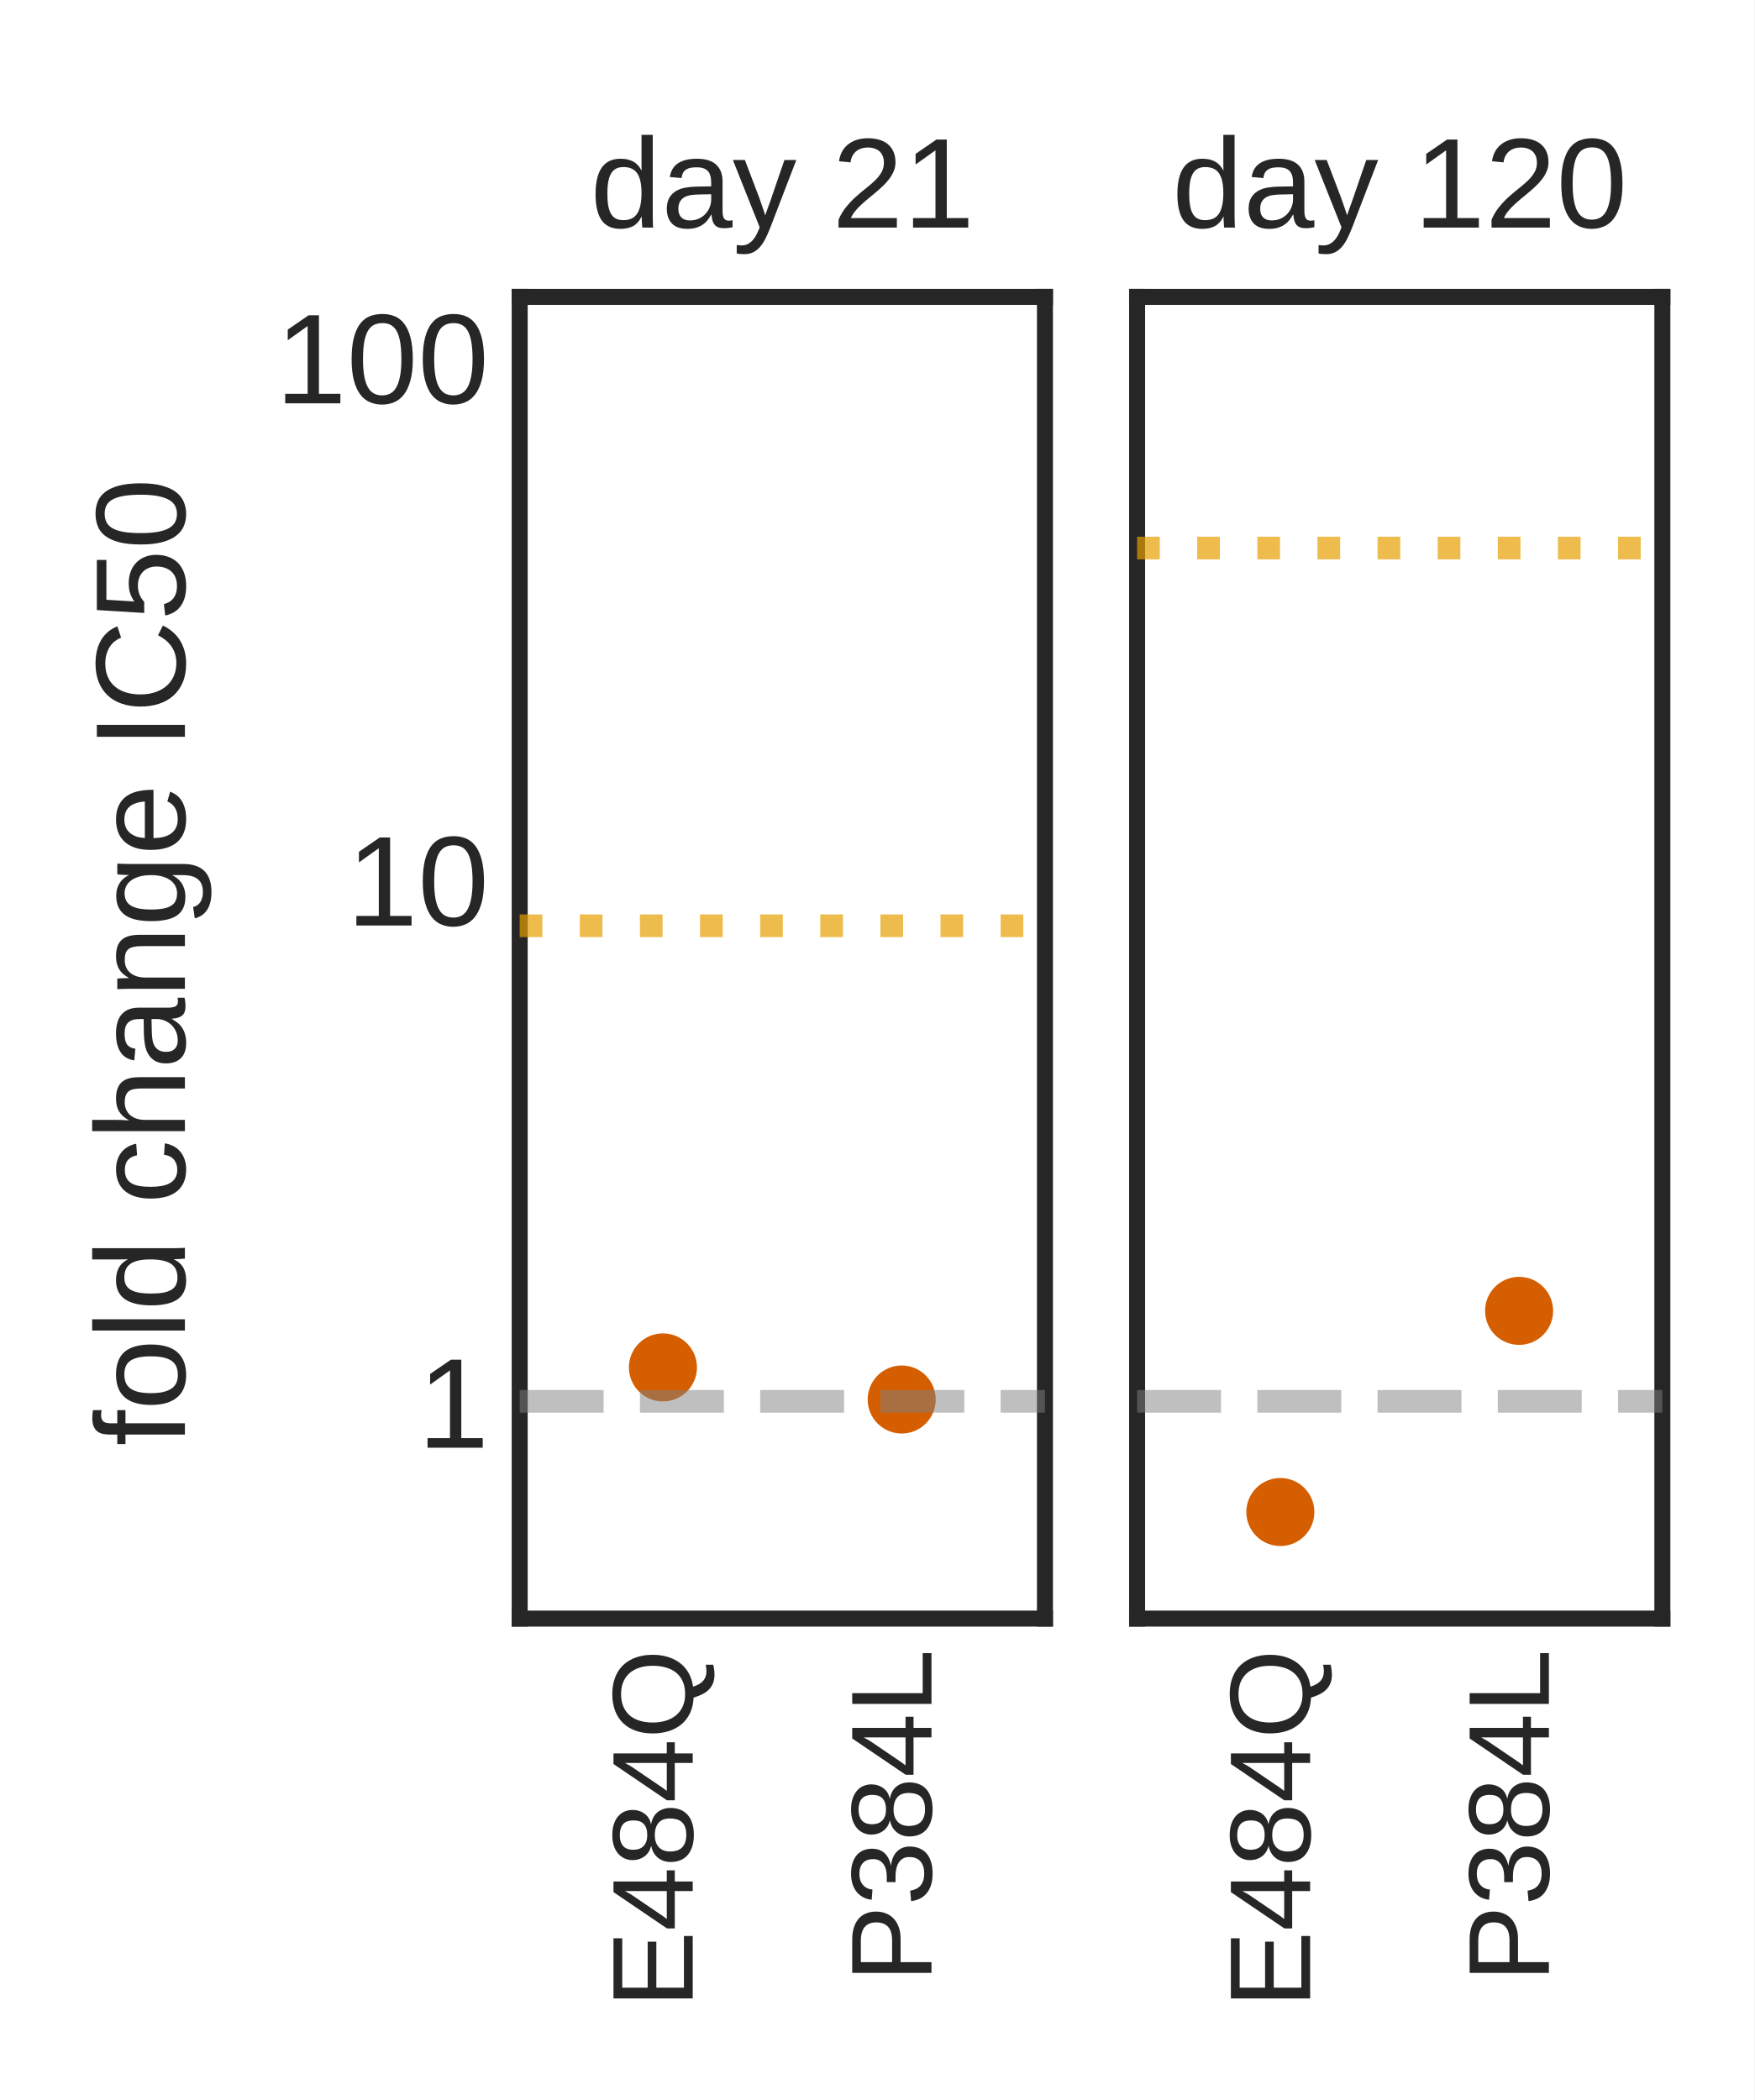
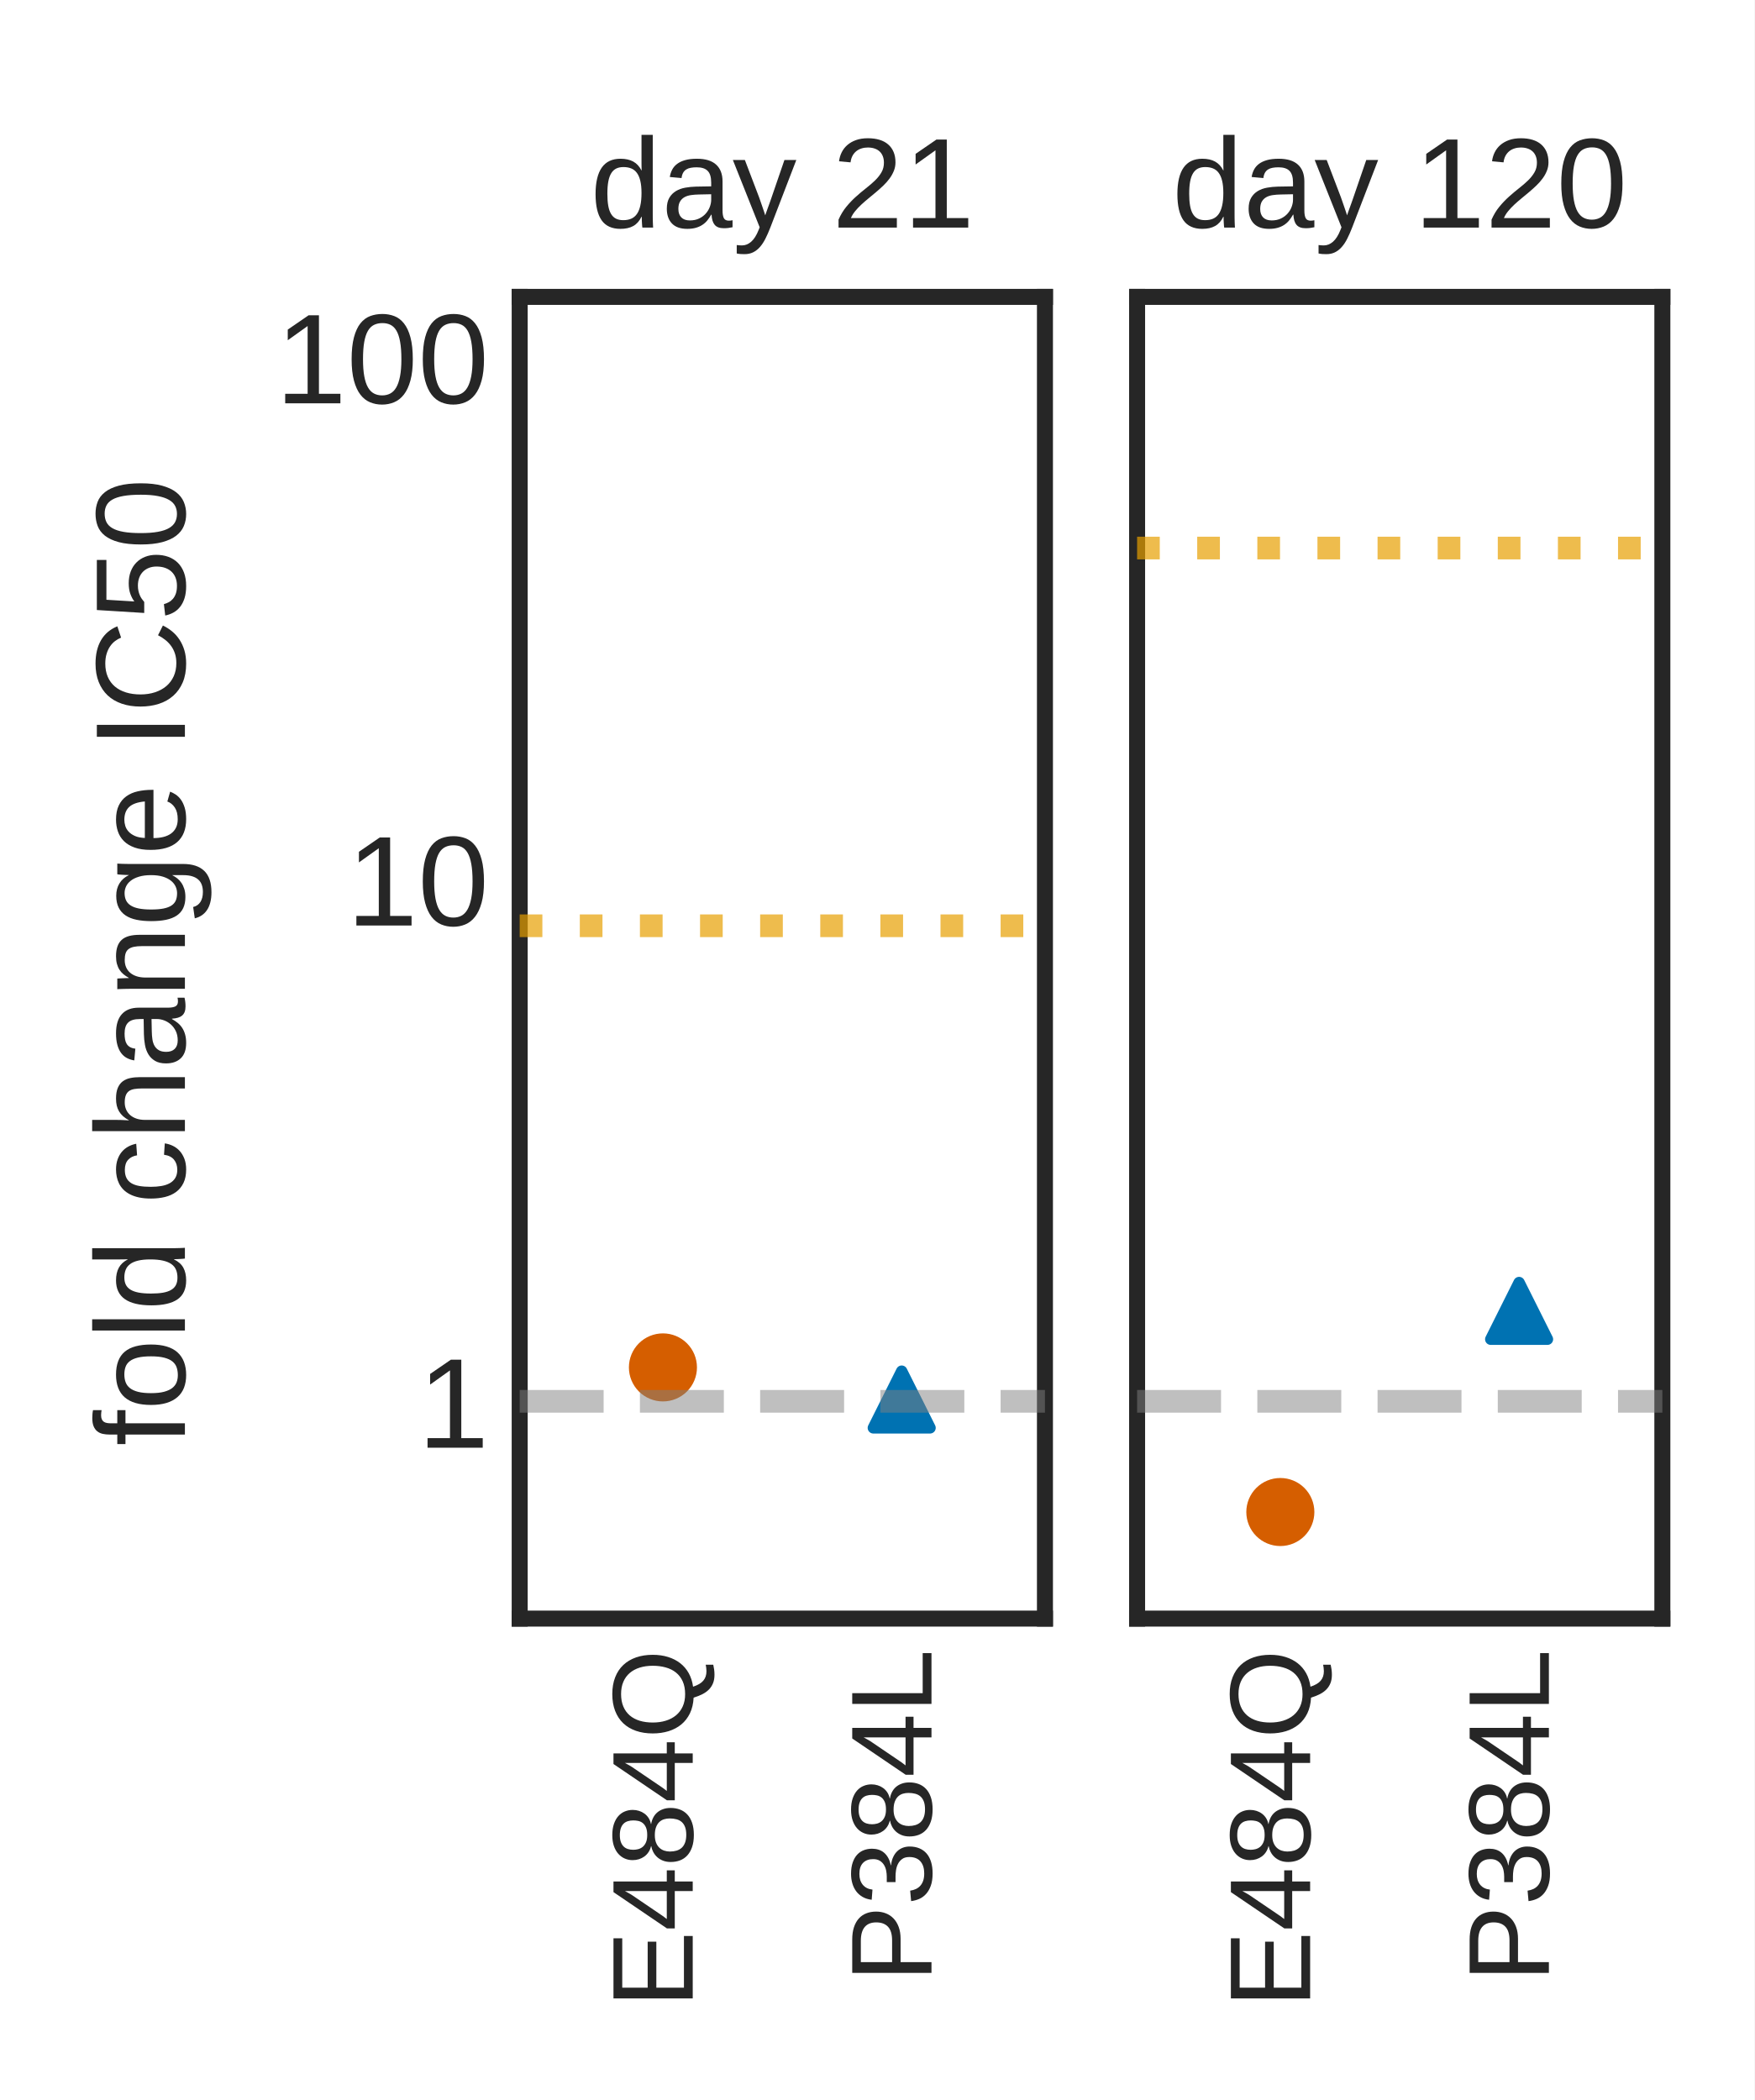
<svg xmlns="http://www.w3.org/2000/svg" xmlns:xlink="http://www.w3.org/1999/xlink" height="164.102pt" version="1.1" viewBox="0 0 137.085 164.102" width="137.085pt">
  <defs>
    <style type="text/css">*{stroke-linecap:butt;stroke-linejoin:round;}</style>
  </defs>
  <g id="figure_1">
    <g id="patch_1">
      <path d="M 0 164.102  L 137.085 164.102  L 137.085 0  L 0 0  z " style="fill:#ffffff;" />
    </g>
    <g id="axes_1">
      <g id="patch_2">
        <path d="M 40.605 126.484  L 81.645 126.484  L 81.645 23.2  L 40.605 23.2  z " style="fill:#ffffff;" />
      </g>
      <g id="matplotlib.axis_1">
        <g id="xtick_1">
          <g id="line2d_1" />
          <g id="text_1">
            <g style="fill:#262626;" transform="translate(54.12476 156.9021)rotate(-90)scale(0.09 -0.09)">
              <defs>
                <path d="M 8.203 0  L 8.203 68.797  L 60.406 68.797  L 60.406 61.188  L 17.531 61.188  L 17.531 39.109  L 57.469 39.109  L 57.469 31.594  L 17.531 31.594  L 17.531 7.625  L 62.406 7.625  L 62.406 0  z " id="LiberationSans-69" />
                <path d="M 43.016 15.578  L 43.016 0  L 34.719 0  L 34.719 15.578  L 2.297 15.578  L 2.297 22.406  L 33.797 68.797  L 43.016 68.797  L 43.016 22.516  L 52.688 22.516  L 52.688 15.578  z M 34.719 58.891  Q 34.625 58.641 34.234 57.938  Q 33.844 57.234 33.344 56.344  Q 32.859 55.469 32.344 54.562  Q 31.844 53.656 31.453 53.078  L 13.812 27.094  Q 13.578 26.703 13.109 26.062  Q 12.641 25.438 12.156 24.781  Q 11.672 24.125 11.172 23.484  Q 10.688 22.859 10.406 22.516  L 34.719 22.516  z " id="LiberationSans-52" />
                <path d="M 51.266 19.188  Q 51.266 14.797 49.875 11.109  Q 48.484 7.422 45.625 4.734  Q 42.781 2.047 38.328 0.531  Q 33.891 -0.984 27.828 -0.984  Q 21.781 -0.984 17.359 0.531  Q 12.938 2.047 10.031 4.703  Q 7.125 7.375 5.734 11.062  Q 4.344 14.75 4.344 19.094  Q 4.344 22.859 5.484 25.781  Q 6.641 28.719 8.562 30.828  Q 10.5 32.953 12.969 34.25  Q 15.438 35.547 18.062 35.984  L 18.062 36.188  Q 15.188 36.859 12.906 38.375  Q 10.641 39.891 9.094 42.016  Q 7.562 44.141 6.75 46.719  Q 5.953 49.312 5.953 52.203  Q 5.953 55.812 7.344 59  Q 8.734 62.203 11.469 64.625  Q 14.203 67.047 18.25 68.438  Q 22.312 69.828 27.641 69.828  Q 33.25 69.828 37.375 68.406  Q 41.5 67 44.203 64.578  Q 46.922 62.156 48.234 58.938  Q 49.562 55.719 49.562 52.094  Q 49.562 49.266 48.75 46.672  Q 47.953 44.094 46.406 41.969  Q 44.875 39.844 42.594 38.344  Q 40.328 36.859 37.359 36.281  L 37.359 36.078  Q 40.328 35.594 42.859 34.297  Q 45.406 33.016 47.266 30.891  Q 49.125 28.766 50.188 25.828  Q 51.266 22.906 51.266 19.188  z M 40.438 51.609  Q 40.438 54.203 39.766 56.344  Q 39.109 58.5 37.594 60.031  Q 36.078 61.578 33.641 62.422  Q 31.203 63.281 27.641 63.281  Q 24.172 63.281 21.781 62.422  Q 19.391 61.578 17.844 60.031  Q 16.312 58.5 15.625 56.344  Q 14.938 54.203 14.938 51.609  Q 14.938 49.562 15.469 47.406  Q 16.016 45.266 17.422 43.5  Q 18.844 41.75 21.328 40.625  Q 23.828 39.5 27.734 39.5  Q 31.891 39.5 34.406 40.625  Q 36.922 41.75 38.25 43.5  Q 39.594 45.266 40.016 47.406  Q 40.438 49.562 40.438 51.609  z M 42.141 20.016  Q 42.141 22.516 41.453 24.828  Q 40.766 27.156 39.109 28.938  Q 37.453 30.719 34.641 31.812  Q 31.844 32.906 27.641 32.906  Q 23.781 32.906 21.062 31.812  Q 18.359 30.719 16.672 28.906  Q 14.984 27.094 14.203 24.719  Q 13.422 22.359 13.422 19.828  Q 13.422 16.656 14.203 14.031  Q 14.984 11.422 16.688 9.547  Q 18.406 7.672 21.188 6.641  Q 23.969 5.609 27.938 5.609  Q 31.938 5.609 34.672 6.641  Q 37.406 7.672 39.062 9.547  Q 40.719 11.422 41.422 14.078  Q 42.141 16.75 42.141 20.016  z " id="LiberationSans-56" />
                <path d="M 73 34.719  Q 73 27.438 71.109 21.406  Q 69.234 15.375 65.688 10.828  Q 62.156 6.297 57 3.438  Q 51.859 0.594 45.312 -0.297  Q 46.344 -3.422 47.625 -5.609  Q 48.922 -7.812 50.578 -9.203  Q 52.25 -10.594 54.266 -11.25  Q 56.297 -11.922 58.797 -11.922  Q 60.156 -11.922 61.719 -11.719  Q 63.281 -11.531 64.406 -11.281  L 64.406 -17.828  Q 62.547 -18.266 60.328 -18.578  Q 58.109 -18.891 55.719 -18.891  Q 51.516 -18.891 48.391 -17.641  Q 45.266 -16.406 42.891 -14.078  Q 40.531 -11.766 38.812 -8.391  Q 37.109 -5.031 35.797 -0.781  Q 28.078 -0.391 22.234 2.406  Q 16.406 5.219 12.516 9.938  Q 8.641 14.656 6.688 20.969  Q 4.734 27.297 4.734 34.719  Q 4.734 42.781 6.984 49.266  Q 9.234 55.766 13.578 60.328  Q 17.922 64.891 24.297 67.359  Q 30.672 69.828 38.922 69.828  Q 47.125 69.828 53.484 67.328  Q 59.859 64.844 64.172 60.25  Q 68.5 55.672 70.75 49.172  Q 73 42.672 73 34.719  z M 63.484 34.719  Q 63.484 40.922 61.891 46  Q 60.297 51.078 57.203 54.688  Q 54.109 58.297 49.516 60.25  Q 44.922 62.203 38.922 62.203  Q 32.766 62.203 28.125 60.25  Q 23.484 58.297 20.375 54.688  Q 17.281 51.078 15.734 46  Q 14.203 40.922 14.203 34.719  Q 14.203 28.516 15.797 23.359  Q 17.391 18.219 20.484 14.484  Q 23.578 10.75 28.188 8.672  Q 32.812 6.594 38.812 6.594  Q 45.266 6.594 49.922 8.688  Q 54.594 10.797 57.594 14.531  Q 60.594 18.266 62.031 23.438  Q 63.484 28.609 63.484 34.719  z " id="LiberationSans-81" />
              </defs>
              <use xlink:href="#LiberationSans-69" />
              <use x="66.699" xlink:href="#LiberationSans-52" />
              <use x="122.314" xlink:href="#LiberationSans-56" />
              <use x="177.93" xlink:href="#LiberationSans-52" />
              <use x="233.545" xlink:href="#LiberationSans-81" />
            </g>
          </g>
        </g>
        <g id="xtick_2">
          <g id="line2d_2" />
          <g id="text_2">
            <g style="fill:#262626;" transform="translate(72.7793 154.9067)rotate(-90)scale(0.09 -0.09)">
              <defs>
                <path d="M 61.422 48.094  Q 61.422 43.609 59.938 39.719  Q 58.453 35.844 55.5 32.984  Q 52.547 30.125 48.094 28.469  Q 43.656 26.812 37.75 26.812  L 17.531 26.812  L 17.531 0  L 8.203 0  L 8.203 68.797  L 37.156 68.797  Q 43.266 68.797 47.797 67.312  Q 52.344 65.828 55.375 63.109  Q 58.406 60.406 59.906 56.562  Q 61.422 52.734 61.422 48.094  z M 52.047 48  Q 52.047 54.547 48.047 57.938  Q 44.047 61.328 36.031 61.328  L 17.531 61.328  L 17.531 34.188  L 36.422 34.188  Q 44.484 34.188 48.266 37.75  Q 52.047 41.312 52.047 48  z " id="LiberationSans-80" />
                <path d="M 51.219 19  Q 51.219 14.266 49.672 10.547  Q 48.141 6.844 45.188 4.266  Q 42.234 1.703 37.859 0.359  Q 33.5 -0.984 27.875 -0.984  Q 21.484 -0.984 17.109 0.609  Q 12.75 2.203 9.906 4.812  Q 7.078 7.422 5.656 10.766  Q 4.25 14.109 3.812 17.672  L 12.891 18.5  Q 13.281 15.766 14.328 13.516  Q 15.375 11.281 17.188 9.672  Q 19 8.062 21.625 7.172  Q 24.266 6.297 27.875 6.297  Q 34.516 6.297 38.297 9.562  Q 42.094 12.844 42.094 19.281  Q 42.094 23.094 40.406 25.406  Q 38.719 27.734 36.203 29.031  Q 33.688 30.328 30.734 30.766  Q 27.781 31.203 25.297 31.203  L 20.312 31.203  L 20.312 38.812  L 25.094 38.812  Q 27.594 38.812 30.266 39.328  Q 32.953 39.844 35.172 41.188  Q 37.406 42.531 38.844 44.828  Q 40.281 47.125 40.281 50.688  Q 40.281 56.203 37.031 59.391  Q 33.797 62.594 27.391 62.594  Q 21.578 62.594 17.984 59.609  Q 14.406 56.641 13.812 51.219  L 4.984 51.906  Q 5.516 56.453 7.469 59.812  Q 9.422 63.188 12.422 65.406  Q 15.438 67.625 19.281 68.719  Q 23.141 69.828 27.484 69.828  Q 33.25 69.828 37.391 68.375  Q 41.547 66.938 44.188 64.469  Q 46.828 62.016 48.062 58.688  Q 49.312 55.375 49.312 51.609  Q 49.312 48.578 48.484 45.938  Q 47.656 43.312 45.891 41.203  Q 44.141 39.109 41.422 37.594  Q 38.719 36.078 34.906 35.297  L 34.906 35.109  Q 39.062 34.672 42.141 33.219  Q 45.219 31.781 47.219 29.625  Q 49.219 27.484 50.219 24.75  Q 51.219 22.016 51.219 19  z " id="LiberationSans-51" />
                <path d="M 8.203 0  L 8.203 68.797  L 17.531 68.797  L 17.531 7.625  L 52.297 7.625  L 52.297 0  z " id="LiberationSans-76" />
              </defs>
              <use xlink:href="#LiberationSans-80" />
              <use x="66.699" xlink:href="#LiberationSans-51" />
              <use x="122.314" xlink:href="#LiberationSans-56" />
              <use x="177.93" xlink:href="#LiberationSans-52" />
              <use x="233.545" xlink:href="#LiberationSans-76" />
            </g>
          </g>
        </g>
      </g>
      <g id="matplotlib.axis_2">
        <g id="ytick_1">
          <g id="line2d_3" />
          <g id="text_3">
            <g style="fill:#262626;" transform="translate(32.64375 113.129)scale(0.1 -0.1)">
              <defs>
                <path d="M 7.625 0  L 7.625 7.469  L 25.141 7.469  L 25.141 60.406  L 9.625 49.312  L 9.625 57.625  L 25.875 68.797  L 33.984 68.797  L 33.984 7.469  L 50.734 7.469  L 50.734 0  z " id="LiberationSans-49" />
              </defs>
              <use xlink:href="#LiberationSans-49" />
            </g>
          </g>
        </g>
        <g id="ytick_2">
          <g id="line2d_4" />
          <g id="text_4">
            <g style="fill:#262626;" transform="translate(27.08281 72.32361)scale(0.1 -0.1)">
              <defs>
                <path d="M 51.703 34.422  Q 51.703 24.516 49.828 17.75  Q 47.953 10.984 44.703 6.812  Q 41.453 2.641 37.062 0.828  Q 32.672 -0.984 27.688 -0.984  Q 22.656 -0.984 18.312 0.828  Q 13.969 2.641 10.766 6.781  Q 7.562 10.938 5.734 17.703  Q 3.906 24.469 3.906 34.422  Q 3.906 44.828 5.734 51.641  Q 7.562 58.453 10.781 62.5  Q 14.016 66.547 18.406 68.188  Q 22.797 69.828 27.984 69.828  Q 32.906 69.828 37.219 68.188  Q 41.547 66.547 44.766 62.5  Q 48 58.453 49.844 51.641  Q 51.703 44.828 51.703 34.422  z M 42.781 34.422  Q 42.781 42.625 41.797 48.062  Q 40.828 53.516 38.922 56.766  Q 37.016 60.016 34.25 61.359  Q 31.5 62.703 27.984 62.703  Q 24.266 62.703 21.438 61.328  Q 18.609 59.969 16.672 56.719  Q 14.75 53.469 13.766 48.016  Q 12.797 42.578 12.797 34.422  Q 12.797 26.516 13.797 21.094  Q 14.797 15.672 16.719 12.375  Q 18.656 9.078 21.438 7.641  Q 24.219 6.203 27.781 6.203  Q 31.25 6.203 34.031 7.641  Q 36.812 9.078 38.734 12.375  Q 40.672 15.672 41.719 21.094  Q 42.781 26.516 42.781 34.422  z " id="LiberationSans-48" />
              </defs>
              <use xlink:href="#LiberationSans-49" />
              <use x="55.615" xlink:href="#LiberationSans-48" />
            </g>
          </g>
        </g>
        <g id="ytick_3">
          <g id="line2d_5" />
          <g id="text_5">
            <g style="fill:#262626;" transform="translate(21.52188 31.51816)scale(0.1 -0.1)">
              <use xlink:href="#LiberationSans-49" />
              <use x="55.615" xlink:href="#LiberationSans-48" />
              <use x="111.23" xlink:href="#LiberationSans-48" />
            </g>
          </g>
        </g>
        <g id="ytick_4">
          <g id="line2d_6" />
        </g>
        <g id="ytick_5">
          <g id="line2d_7" />
        </g>
        <g id="ytick_6">
          <g id="line2d_8" />
        </g>
        <g id="ytick_7">
          <g id="line2d_9" />
        </g>
        <g id="ytick_8">
          <g id="line2d_10" />
        </g>
        <g id="ytick_9">
          <g id="line2d_11" />
        </g>
        <g id="ytick_10">
          <g id="line2d_12" />
        </g>
        <g id="ytick_11">
          <g id="line2d_13" />
        </g>
        <g id="ytick_12">
          <g id="line2d_14" />
        </g>
        <g id="ytick_13">
          <g id="line2d_15" />
        </g>
        <g id="ytick_14">
          <g id="line2d_16" />
        </g>
        <g id="ytick_15">
          <g id="line2d_17" />
        </g>
        <g id="ytick_16">
          <g id="line2d_18" />
        </g>
        <g id="ytick_17">
          <g id="line2d_19" />
        </g>
        <g id="ytick_18">
          <g id="line2d_20" />
        </g>
        <g id="ytick_19">
          <g id="line2d_21" />
        </g>
        <g id="ytick_20">
          <g id="line2d_22" />
        </g>
        <g id="ytick_21">
          <g id="line2d_23" />
        </g>
        <g id="ytick_22">
          <g id="line2d_24" />
        </g>
        <g id="ytick_23">
          <g id="line2d_25" />
        </g>
        <g id="ytick_24">
          <g id="line2d_26" />
        </g>
        <g id="ytick_25">
          <g id="line2d_27" />
        </g>
        <g id="text_6">
          <g style="fill:#262626;" transform="translate(14.44688 112.9863)rotate(-90)scale(0.1 -0.1)">
            <defs>
              <path d="M 17.625 46.438  L 17.625 0  L 8.844 0  L 8.844 46.438  L 1.422 46.438  L 1.422 52.828  L 8.844 52.828  L 8.844 58.797  Q 8.844 61.672 9.375 64.141  Q 9.906 66.609 11.344 68.438  Q 12.797 70.266 15.281 71.312  Q 17.781 72.359 21.734 72.359  Q 23.297 72.359 24.969 72.219  Q 26.656 72.078 27.938 71.781  L 27.938 65.094  Q 27.094 65.234 26 65.359  Q 24.906 65.484 24.031 65.484  Q 22.078 65.484 20.828 64.938  Q 19.578 64.406 18.875 63.406  Q 18.172 62.406 17.891 60.938  Q 17.625 59.469 17.625 57.562  L 17.625 52.828  L 27.938 52.828  L 27.938 46.438  z " id="LiberationSans-102" />
              <path d="M 51.422 26.469  Q 51.422 12.594 45.312 5.797  Q 39.203 -0.984 27.594 -0.984  Q 22.078 -0.984 17.719 0.672  Q 13.375 2.344 10.375 5.766  Q 7.375 9.188 5.781 14.328  Q 4.203 19.484 4.203 26.469  Q 4.203 53.812 27.875 53.812  Q 34.031 53.812 38.5 52.094  Q 42.969 50.391 45.828 46.969  Q 48.688 43.562 50.047 38.422  Q 51.422 33.297 51.422 26.469  z M 42.188 26.469  Q 42.188 32.625 41.234 36.625  Q 40.281 40.625 38.453 43.016  Q 36.625 45.406 33.984 46.359  Q 31.344 47.312 28.031 47.312  Q 24.656 47.312 21.938 46.312  Q 19.234 45.312 17.328 42.891  Q 15.438 40.484 14.422 36.469  Q 13.422 32.469 13.422 26.469  Q 13.422 20.312 14.5 16.281  Q 15.578 12.25 17.453 9.859  Q 19.344 7.469 21.906 6.484  Q 24.469 5.516 27.484 5.516  Q 30.859 5.516 33.594 6.469  Q 36.328 7.422 38.234 9.812  Q 40.141 12.203 41.156 16.25  Q 42.188 20.312 42.188 26.469  z " id="LiberationSans-111" />
              <path d="M 6.734 0  L 6.734 72.469  L 15.531 72.469  L 15.531 0  z " id="LiberationSans-108" />
              <path d="M 40.094 8.5  Q 37.641 3.422 33.609 1.219  Q 29.594 -0.984 23.641 -0.984  Q 13.625 -0.984 8.906 5.75  Q 4.203 12.5 4.203 26.172  Q 4.203 53.812 23.641 53.812  Q 29.641 53.812 33.641 51.609  Q 37.641 49.422 40.094 44.625  L 40.188 44.625  Q 40.188 45.125 40.156 46.172  Q 40.141 47.219 40.109 48.359  Q 40.094 49.516 40.094 50.531  Q 40.094 51.562 40.094 52  L 40.094 72.469  L 48.875 72.469  L 48.875 10.891  Q 48.875 8.984 48.891 7.219  Q 48.922 5.469 48.969 4  Q 49.031 2.547 49.078 1.484  Q 49.125 0.438 49.172 0  L 40.766 0  Q 40.672 0.484 40.594 1.391  Q 40.531 2.297 40.453 3.469  Q 40.375 4.641 40.328 5.938  Q 40.281 7.234 40.281 8.5  z M 13.422 26.469  Q 13.422 21 14.109 17.094  Q 14.797 13.188 16.312 10.672  Q 17.828 8.156 20.172 6.984  Q 22.516 5.812 25.875 5.812  Q 29.344 5.812 32 6.938  Q 34.672 8.062 36.453 10.578  Q 38.234 13.094 39.156 17.141  Q 40.094 21.188 40.094 27.047  Q 40.094 32.672 39.156 36.547  Q 38.234 40.438 36.422 42.828  Q 34.625 45.219 32 46.266  Q 29.391 47.312 25.984 47.312  Q 22.75 47.312 20.406 46.188  Q 18.062 45.062 16.5 42.578  Q 14.938 40.094 14.172 36.109  Q 13.422 32.125 13.422 26.469  z " id="LiberationSans-100" />
              <path id="LiberationSans-32" />
              <path d="M 13.422 26.656  Q 13.422 22.125 14.078 18.312  Q 14.75 14.5 16.312 11.734  Q 17.875 8.984 20.438 7.469  Q 23 5.953 26.766 5.953  Q 31.453 5.953 34.594 8.484  Q 37.75 11.031 38.484 16.312  L 47.359 15.719  Q 46.922 12.453 45.453 9.422  Q 44 6.391 41.484 4.094  Q 38.969 1.812 35.344 0.406  Q 31.734 -0.984 27 -0.984  Q 20.797 -0.984 16.453 1.109  Q 12.109 3.219 9.391 6.906  Q 6.688 10.594 5.469 15.594  Q 4.25 20.609 4.25 26.469  Q 4.25 31.781 5.125 35.859  Q 6 39.938 7.594 42.984  Q 9.188 46.047 11.328 48.125  Q 13.484 50.203 15.984 51.438  Q 18.5 52.688 21.281 53.25  Q 24.078 53.812 26.906 53.812  Q 31.344 53.812 34.812 52.594  Q 38.281 51.375 40.797 49.25  Q 43.312 47.125 44.875 44.234  Q 46.438 41.359 47.078 38.031  L 38.031 37.359  Q 37.359 41.75 34.562 44.328  Q 31.781 46.922 26.656 46.922  Q 22.906 46.922 20.391 45.672  Q 17.875 44.438 16.312 41.922  Q 14.75 39.406 14.078 35.594  Q 13.422 31.781 13.422 26.656  z " id="LiberationSans-99" />
              <path d="M 15.484 43.797  Q 16.938 46.484 18.641 48.359  Q 20.359 50.25 22.406 51.469  Q 24.469 52.688 26.906 53.25  Q 29.344 53.812 32.375 53.812  Q 37.453 53.812 40.703 52.438  Q 43.953 51.078 45.828 48.609  Q 47.703 46.141 48.406 42.719  Q 49.125 39.312 49.125 35.203  L 49.125 0  L 40.281 0  L 40.281 33.5  Q 40.281 36.859 39.859 39.391  Q 39.453 41.938 38.281 43.625  Q 37.109 45.312 34.953 46.156  Q 32.812 47.016 29.391 47.016  Q 26.266 47.016 23.75 45.891  Q 21.234 44.781 19.453 42.719  Q 17.672 40.672 16.688 37.734  Q 15.719 34.812 15.719 31.156  L 15.719 0  L 6.938 0  L 6.938 72.469  L 15.719 72.469  L 15.719 53.609  Q 15.719 52 15.672 50.391  Q 15.625 48.781 15.547 47.406  Q 15.484 46.047 15.422 45.094  Q 15.375 44.141 15.328 43.797  z " id="LiberationSans-104" />
              <path d="M 20.219 -0.984  Q 12.25 -0.984 8.25 3.219  Q 4.25 7.422 4.25 14.75  Q 4.25 19.969 6.219 23.312  Q 8.203 26.656 11.391 28.562  Q 14.594 30.469 18.688 31.203  Q 22.797 31.938 27.047 32.031  L 38.922 32.234  L 38.922 35.109  Q 38.922 38.375 38.234 40.672  Q 37.547 42.969 36.125 44.375  Q 34.719 45.797 32.594 46.453  Q 30.469 47.125 27.594 47.125  Q 25.047 47.125 23 46.75  Q 20.953 46.391 19.438 45.438  Q 17.922 44.484 16.984 42.844  Q 16.062 41.219 15.766 38.719  L 6.594 39.547  Q 7.078 42.672 8.438 45.281  Q 9.812 47.906 12.328 49.797  Q 14.844 51.703 18.625 52.75  Q 22.406 53.812 27.781 53.812  Q 37.75 53.812 42.766 49.234  Q 47.797 44.672 47.797 36.031  L 47.797 13.281  Q 47.797 9.375 48.828 7.391  Q 49.859 5.422 52.734 5.422  Q 53.469 5.422 54.203 5.516  Q 54.938 5.609 55.609 5.766  L 55.609 0.297  Q 53.953 -0.094 52.312 -0.281  Q 50.688 -0.484 48.828 -0.484  Q 46.344 -0.484 44.562 0.172  Q 42.781 0.828 41.656 2.172  Q 40.531 3.516 39.938 5.484  Q 39.359 7.469 39.203 10.109  L 38.922 10.109  Q 37.5 7.562 35.812 5.516  Q 34.125 3.469 31.875 2.031  Q 29.641 0.594 26.781 -0.188  Q 23.922 -0.984 20.219 -0.984  z M 22.219 5.609  Q 26.422 5.609 29.562 7.141  Q 32.719 8.688 34.781 11.078  Q 36.859 13.484 37.891 16.312  Q 38.922 19.141 38.922 21.734  L 38.922 26.078  L 29.297 25.875  Q 26.078 25.828 23.172 25.406  Q 20.266 25 18.062 23.781  Q 15.875 22.562 14.578 20.359  Q 13.281 18.172 13.281 14.594  Q 13.281 10.297 15.594 7.953  Q 17.922 5.609 22.219 5.609  z " id="LiberationSans-97" />
              <path d="M 40.281 0  L 40.281 33.5  Q 40.281 37.359 39.719 39.938  Q 39.156 42.531 37.891 44.109  Q 36.625 45.703 34.547 46.359  Q 32.469 47.016 29.391 47.016  Q 26.266 47.016 23.75 45.922  Q 21.234 44.828 19.453 42.75  Q 17.672 40.672 16.688 37.625  Q 15.719 34.578 15.719 30.609  L 15.719 0  L 6.938 0  L 6.938 41.547  Q 6.938 43.219 6.906 45.047  Q 6.891 46.875 6.828 48.5  Q 6.781 50.141 6.734 51.312  Q 6.688 52.484 6.641 52.828  L 14.938 52.828  Q 14.984 52.594 15.031 51.516  Q 15.094 50.438 15.156 49.047  Q 15.234 47.656 15.281 46.219  Q 15.328 44.781 15.328 43.797  L 15.484 43.797  Q 16.75 46.094 18.266 47.953  Q 19.781 49.812 21.781 51.094  Q 23.781 52.391 26.359 53.094  Q 28.953 53.812 32.375 53.812  Q 36.766 53.812 39.938 52.734  Q 43.109 51.656 45.156 49.406  Q 47.219 47.172 48.172 43.625  Q 49.125 40.094 49.125 35.203  L 49.125 0  z " id="LiberationSans-110" />
              <path d="M 26.766 -20.75  Q 22.219 -20.75 18.703 -19.812  Q 15.188 -18.891 12.688 -17.156  Q 10.203 -15.438 8.641 -13.031  Q 7.078 -10.641 6.391 -7.719  L 15.234 -6.453  Q 16.109 -10.109 19.109 -12.078  Q 22.125 -14.062 27 -14.062  Q 29.984 -14.062 32.422 -13.234  Q 34.859 -12.406 36.562 -10.562  Q 38.281 -8.734 39.203 -5.797  Q 40.141 -2.875 40.141 1.312  L 40.141 9.812  L 40.047 9.812  Q 39.062 7.812 37.625 5.984  Q 36.188 4.156 34.109 2.734  Q 32.031 1.312 29.297 0.453  Q 26.562 -0.391 23.047 -0.391  Q 18.016 -0.391 14.422 1.297  Q 10.844 2.984 8.562 6.344  Q 6.297 9.719 5.25 14.719  Q 4.203 19.734 4.203 26.312  Q 4.203 32.672 5.25 37.75  Q 6.297 42.828 8.656 46.359  Q 11.031 49.906 14.812 51.781  Q 18.609 53.656 24.031 53.656  Q 29.641 53.656 33.766 51.094  Q 37.891 48.531 40.141 43.797  L 40.234 43.797  Q 40.234 45.016 40.297 46.531  Q 40.375 48.047 40.453 49.391  Q 40.531 50.734 40.625 51.703  Q 40.719 52.688 40.828 52.828  L 49.172 52.828  Q 49.125 52.391 49.078 51.344  Q 49.031 50.297 48.969 48.828  Q 48.922 47.359 48.891 45.578  Q 48.875 43.797 48.875 41.891  L 48.875 1.516  Q 48.875 -9.578 43.422 -15.156  Q 37.984 -20.75 26.766 -20.75  z M 40.141 26.422  Q 40.141 31.938 38.938 35.859  Q 37.75 39.797 35.797 42.281  Q 33.844 44.781 31.328 45.953  Q 28.812 47.125 26.172 47.125  Q 22.797 47.125 20.375 45.953  Q 17.969 44.781 16.375 42.266  Q 14.797 39.75 14.031 35.812  Q 13.281 31.891 13.281 26.422  Q 13.281 20.703 14.031 16.812  Q 14.797 12.938 16.359 10.547  Q 17.922 8.156 20.312 7.125  Q 22.703 6.109 26.031 6.109  Q 28.656 6.109 31.172 7.219  Q 33.688 8.344 35.688 10.781  Q 37.703 13.234 38.922 17.094  Q 40.141 20.953 40.141 26.422  z " id="LiberationSans-103" />
              <path d="M 13.484 24.562  Q 13.484 20.406 14.328 16.906  Q 15.188 13.422 16.969 10.906  Q 18.75 8.406 21.531 7  Q 24.312 5.609 28.219 5.609  Q 33.938 5.609 37.375 7.906  Q 40.828 10.203 42.047 13.719  L 49.75 11.531  Q 48.922 9.328 47.438 7.109  Q 45.953 4.891 43.453 3.094  Q 40.969 1.312 37.234 0.156  Q 33.5 -0.984 28.219 -0.984  Q 16.5 -0.984 10.375 6  Q 4.25 12.984 4.25 26.766  Q 4.25 34.188 6.094 39.328  Q 7.953 44.484 11.172 47.703  Q 14.406 50.922 18.703 52.359  Q 23 53.812 27.875 53.812  Q 34.516 53.812 38.984 51.656  Q 43.453 49.516 46.156 45.719  Q 48.875 41.938 50.016 36.812  Q 51.172 31.688 51.172 25.734  L 51.172 24.562  z M 42.094 31.297  Q 41.359 39.656 37.844 43.484  Q 34.328 47.312 27.734 47.312  Q 25.531 47.312 23.109 46.609  Q 20.703 45.906 18.656 44.094  Q 16.609 42.281 15.188 39.172  Q 13.766 36.078 13.578 31.297  z " id="LiberationSans-101" />
              <path d="M 9.234 0  L 9.234 68.797  L 18.562 68.797  L 18.562 0  z " id="LiberationSans-73" />
              <path d="M 38.672 62.203  Q 32.812 62.203 28.297 60.25  Q 23.781 58.297 20.719 54.688  Q 17.672 51.078 16.109 46  Q 14.547 40.922 14.547 34.719  Q 14.547 28.516 16.234 23.359  Q 17.922 18.219 21.062 14.5  Q 24.219 10.797 28.781 8.734  Q 33.344 6.688 39.062 6.688  Q 43.062 6.688 46.359 7.734  Q 49.656 8.797 52.312 10.688  Q 54.984 12.594 57.078 15.203  Q 59.188 17.828 60.797 21  L 68.406 17.188  Q 66.547 13.328 63.812 10  Q 61.078 6.688 57.391 4.25  Q 53.719 1.812 49.047 0.406  Q 44.391 -0.984 38.625 -0.984  Q 30.281 -0.984 24 1.672  Q 17.719 4.344 13.5 9.109  Q 9.281 13.875 7.172 20.406  Q 5.078 26.953 5.078 34.719  Q 5.078 42.781 7.297 49.266  Q 9.516 55.766 13.781 60.328  Q 18.062 64.891 24.312 67.359  Q 30.562 69.828 38.578 69.828  Q 49.562 69.828 56.938 65.531  Q 64.312 61.234 67.781 52.781  L 58.938 49.859  Q 57.953 52.297 56.297 54.516  Q 54.641 56.734 52.141 58.438  Q 49.656 60.156 46.312 61.172  Q 42.969 62.203 38.672 62.203  z " id="LiberationSans-67" />
              <path d="M 51.422 22.406  Q 51.422 17.234 49.859 12.938  Q 48.297 8.641 45.219 5.531  Q 42.141 2.438 37.578 0.719  Q 33.016 -0.984 27 -0.984  Q 21.578 -0.984 17.547 0.281  Q 13.531 1.562 10.734 3.781  Q 7.953 6 6.312 8.984  Q 4.688 11.969 4 15.375  L 12.891 16.406  Q 13.422 14.453 14.391 12.625  Q 15.375 10.797 17.062 9.344  Q 18.75 7.906 21.219 7.047  Q 23.688 6.203 27.203 6.203  Q 30.609 6.203 33.391 7.25  Q 36.188 8.297 38.156 10.344  Q 40.141 12.406 41.203 15.375  Q 42.281 18.359 42.281 22.219  Q 42.281 25.391 41.25 28.047  Q 40.234 30.719 38.328 32.641  Q 36.422 34.578 33.656 35.641  Q 30.906 36.719 27.391 36.719  Q 25.203 36.719 23.344 36.328  Q 21.484 35.938 19.891 35.25  Q 18.312 34.578 17.016 33.672  Q 15.719 32.766 14.594 31.781  L 6 31.781  L 8.297 68.797  L 47.406 68.797  L 47.406 61.328  L 16.312 61.328  L 14.984 39.5  Q 17.328 41.312 20.844 42.594  Q 24.359 43.891 29.203 43.891  Q 34.328 43.891 38.422 42.328  Q 42.531 40.766 45.406 37.906  Q 48.297 35.062 49.859 31.109  Q 51.422 27.156 51.422 22.406  z " id="LiberationSans-53" />
            </defs>
            <use xlink:href="#LiberationSans-102" />
            <use x="27.783" xlink:href="#LiberationSans-111" />
            <use x="83.398" xlink:href="#LiberationSans-108" />
            <use x="105.615" xlink:href="#LiberationSans-100" />
            <use x="161.23" xlink:href="#LiberationSans-32" />
            <use x="189.014" xlink:href="#LiberationSans-99" />
            <use x="239.014" xlink:href="#LiberationSans-104" />
            <use x="294.629" xlink:href="#LiberationSans-97" />
            <use x="350.244" xlink:href="#LiberationSans-110" />
            <use x="405.859" xlink:href="#LiberationSans-103" />
            <use x="461.475" xlink:href="#LiberationSans-101" />
            <use x="517.09" xlink:href="#LiberationSans-32" />
            <use x="544.873" xlink:href="#LiberationSans-73" />
            <use x="572.656" xlink:href="#LiberationSans-67" />
            <use x="644.873" xlink:href="#LiberationSans-53" />
            <use x="700.488" xlink:href="#LiberationSans-48" />
          </g>
        </g>
      </g>
      <g id="PathCollection_1">
-         <path clip-path="url(#p00d5c1a335)" d="M 70.452 111.578  C 71.04 111.578 71.603 111.345 72.019 110.929  C 72.434 110.514 72.668 109.95 72.668 109.363  C 72.668 108.775 72.434 108.212 72.019 107.796  C 71.603 107.381 71.04 107.147 70.452 107.147  C 69.864 107.147 69.301 107.381 68.885 107.796  C 68.47 108.212 68.236 108.775 68.236 109.363  C 68.236 109.95 68.47 110.514 68.885 110.929  C 69.301 111.345 69.864 111.578 70.452 111.578  z " style="fill:#d55e00;stroke:#d55e00;stroke-width:0.886;" />
-         <path clip-path="url(#p00d5c1a335)" d="M 51.797 109.07  C 52.385 109.07 52.949 108.836 53.364 108.421  C 53.78 108.005 54.013 107.442 54.013 106.854  C 54.013 106.267 53.78 105.703 53.364 105.288  C 52.949 104.872 52.385 104.639 51.797 104.639  C 51.21 104.639 50.646 104.872 50.231 105.288  C 49.815 105.703 49.582 106.267 49.582 106.854  C 49.582 107.442 49.815 108.005 50.231 108.421  C 50.646 108.836 51.21 109.07 51.797 109.07  z " style="fill:#d55e00;stroke:#d55e00;stroke-width:0.886;" />
+         <defs>
+           <path d="M 0 -2.216  L -2.216 2.216  L 2.216 2.216  z " id="m54016ebe86" style="stroke:#0072b2;stroke-width:0.886;" />
+         </defs>
+         <g clip-path="url(#pe43bb79167)">
+           <use style="fill:#0072b2;stroke:#0072b2;stroke-width:0.886;" x="70.452" xlink:href="#m54016ebe86" y="109.363" />
+         </g>
+       </g>
+       <g id="PathCollection_2">
+         <defs>
+           <path d="M 0 2.216  C 0.588 2.216 1.151 1.982 1.567 1.567  C 1.982 1.151 2.216 0.588 2.216 0  C 2.216 -0.588 1.982 -1.151 1.567 -1.567  C 1.151 -1.982 0.588 -2.216 0 -2.216  C -0.588 -2.216 -1.151 -1.982 -1.567 -1.567  C -1.982 -1.151 -2.216 -0.588 -2.216 0  C -2.216 0.588 -1.982 1.151 -1.567 1.567  C -1.151 1.982 -0.588 2.216 0 2.216  z " id="m24651cc793" style="stroke:#d55e00;stroke-width:0.886;" />
+         </defs>
+         <g clip-path="url(#pe43bb79167)">
+           <use style="fill:#d55e00;stroke:#d55e00;stroke-width:0.886;" x="51.797" xlink:href="#m24651cc793" y="106.854" />
+         </g>
      </g>
      <g id="patch_3">
        <path d="M 40.605 23.2  L 81.645 23.2  L 81.645 7.2  L 40.605 7.2  z " style="fill:none;" />
      </g>
      <g id="patch_4">
        <path d="M 40.605 126.484  L 40.605 23.2  " style="fill:none;stroke:#262626;stroke-linecap:square;stroke-linejoin:miter;stroke-width:1.25;" />
      </g>
      <g id="patch_5">
        <path d="M 81.645 126.484  L 81.645 23.2  " style="fill:none;stroke:#262626;stroke-linecap:square;stroke-linejoin:miter;stroke-width:1.25;" />
      </g>
      <g id="patch_6">
        <path d="M 40.605 126.484  L 81.645 126.484  " style="fill:none;stroke:#262626;stroke-linecap:square;stroke-linejoin:miter;stroke-width:1.25;" />
      </g>
      <g id="patch_7">
        <path d="M 40.605 23.2  L 81.645 23.2  " style="fill:none;stroke:#262626;stroke-linecap:square;stroke-linejoin:miter;stroke-width:1.25;" />
      </g>
      <g id="LineCollection_1">
-         <path clip-path="url(#p00d5c1a335)" d="M 40.605 109.506  L 81.645 109.506  " style="fill:none;stroke:#808080;stroke-dasharray:6.558,2.836;stroke-dashoffset:0;stroke-opacity:0.502;stroke-width:1.772;" />
+         <path clip-path="url(#pe43bb79167)" d="M 40.605 109.506  L 81.645 109.506  " style="fill:none;stroke:#808080;stroke-dasharray:6.558,2.836;stroke-dashoffset:0;stroke-opacity:0.502;stroke-width:1.772;" />
      </g>
      <g id="text_7">
        <g style="fill:#262626;" transform="translate(46.11375 17.78594)scale(0.1 -0.1)">
          <defs>
            <path d="M 29.5 0  Q 27.641 -4.781 25.703 -8.609  Q 23.781 -12.453 21.391 -15.156  Q 19 -17.875 16.062 -19.312  Q 13.141 -20.75 9.328 -20.75  Q 7.672 -20.75 6.25 -20.656  Q 4.828 -20.562 3.266 -20.219  L 3.266 -13.625  Q 4.203 -13.766 5.375 -13.844  Q 6.547 -13.922 7.375 -13.922  Q 11.234 -13.922 14.547 -11.031  Q 17.875 -8.156 20.359 -1.859  L 21.188 0.25  L 0.25 52.828  L 9.625 52.828  L 20.75 23.641  Q 21.234 22.312 21.984 20.109  Q 22.75 17.922 23.5 15.719  Q 24.266 13.531 24.844 11.766  Q 25.438 10.016 25.531 9.578  Q 25.688 10.109 26.25 11.688  Q 26.812 13.281 27.516 15.234  Q 28.219 17.188 28.953 19.188  Q 29.688 21.188 30.172 22.656  L 40.531 52.828  L 49.812 52.828  z " id="LiberationSans-121" />
            <path d="M 5.031 0  L 5.031 6.203  Q 7.516 11.922 11.109 16.281  Q 14.703 20.656 18.656 24.188  Q 22.609 27.734 26.484 30.766  Q 30.375 33.797 33.5 36.812  Q 36.625 39.844 38.547 43.156  Q 40.484 46.484 40.484 50.688  Q 40.484 53.609 39.594 55.828  Q 38.719 58.062 37.062 59.562  Q 35.406 61.078 33.078 61.828  Q 30.766 62.594 27.938 62.594  Q 25.297 62.594 22.969 61.859  Q 20.656 61.141 18.844 59.672  Q 17.047 58.203 15.891 56.031  Q 14.75 53.859 14.406 50.984  L 5.422 51.812  Q 5.859 55.516 7.469 58.781  Q 9.078 62.062 11.906 64.531  Q 14.75 67 18.719 68.406  Q 22.703 69.828 27.938 69.828  Q 33.062 69.828 37.062 68.609  Q 41.062 67.391 43.812 64.984  Q 46.578 62.594 48.047 59.078  Q 49.516 55.562 49.516 50.984  Q 49.516 47.516 48.266 44.391  Q 47.016 41.266 44.938 38.422  Q 42.875 35.594 40.141 32.953  Q 37.406 30.328 34.422 27.812  Q 31.453 25.297 28.422 22.828  Q 25.391 20.359 22.719 17.859  Q 20.062 15.375 17.969 12.812  Q 15.875 10.25 14.703 7.469  L 50.594 7.469  L 50.594 0  z " id="LiberationSans-50" />
          </defs>
          <use xlink:href="#LiberationSans-100" />
          <use x="55.615" xlink:href="#LiberationSans-97" />
          <use x="111.23" xlink:href="#LiberationSans-121" />
          <use x="161.23" xlink:href="#LiberationSans-32" />
          <use x="189.014" xlink:href="#LiberationSans-50" />
          <use x="244.629" xlink:href="#LiberationSans-49" />
        </g>
      </g>
      <g id="LineCollection_2">
-         <path clip-path="url(#p00d5c1a335)" d="M 40.605 72.343  L 81.645 72.343  " style="fill:none;stroke:#e69f00;stroke-dasharray:1.772,2.925;stroke-dashoffset:0;stroke-opacity:0.698;stroke-width:1.772;" />
+         <path clip-path="url(#pe43bb79167)" d="M 40.605 72.343  L 81.645 72.343  " style="fill:none;stroke:#e69f00;stroke-dasharray:1.772,2.925;stroke-dashoffset:0;stroke-opacity:0.698;stroke-width:1.772;" />
      </g>
    </g>
    <g id="axes_2">
      <g id="patch_8">
        <path d="M 88.845 126.484  L 129.885 126.484  L 129.885 23.2  L 88.845 23.2  z " style="fill:#ffffff;" />
      </g>
      <g id="matplotlib.axis_3">
        <g id="xtick_3">
          <g id="line2d_28" />
          <g id="text_8">
            <g style="fill:#262626;" transform="translate(102.3648 156.9021)rotate(-90)scale(0.09 -0.09)">
              <use xlink:href="#LiberationSans-69" />
              <use x="66.699" xlink:href="#LiberationSans-52" />
              <use x="122.314" xlink:href="#LiberationSans-56" />
              <use x="177.93" xlink:href="#LiberationSans-52" />
              <use x="233.545" xlink:href="#LiberationSans-81" />
            </g>
          </g>
        </g>
        <g id="xtick_4">
          <g id="line2d_29" />
          <g id="text_9">
            <g style="fill:#262626;" transform="translate(121.0193 154.9067)rotate(-90)scale(0.09 -0.09)">
              <use xlink:href="#LiberationSans-80" />
              <use x="66.699" xlink:href="#LiberationSans-51" />
              <use x="122.314" xlink:href="#LiberationSans-56" />
              <use x="177.93" xlink:href="#LiberationSans-52" />
              <use x="233.545" xlink:href="#LiberationSans-76" />
            </g>
          </g>
        </g>
      </g>
      <g id="matplotlib.axis_4">
        <g id="ytick_26" />
        <g id="ytick_27" />
        <g id="ytick_28" />
        <g id="ytick_29" />
        <g id="ytick_30" />
        <g id="ytick_31" />
        <g id="ytick_32" />
        <g id="ytick_33" />
        <g id="ytick_34" />
        <g id="ytick_35" />
        <g id="ytick_36" />
        <g id="ytick_37" />
        <g id="ytick_38" />
        <g id="ytick_39" />
        <g id="ytick_40" />
        <g id="ytick_41" />
        <g id="ytick_42" />
        <g id="ytick_43" />
        <g id="ytick_44" />
        <g id="ytick_45" />
        <g id="ytick_46" />
        <g id="ytick_47" />
        <g id="ytick_48" />
        <g id="ytick_49" />
        <g id="ytick_50" />
      </g>
-       <g id="PathCollection_2">
-         <path clip-path="url(#p35cce08a41)" d="M 118.692 104.652  C 119.28 104.652 119.843 104.419 120.259 104.003  C 120.674 103.588 120.908 103.024 120.908 102.437  C 120.908 101.849 120.674 101.286 120.259 100.87  C 119.843 100.455 119.28 100.221 118.692 100.221  C 118.104 100.221 117.541 100.455 117.125 100.87  C 116.71 101.286 116.476 101.849 116.476 102.437  C 116.476 103.024 116.71 103.588 117.125 104.003  C 117.541 104.419 118.104 104.652 118.692 104.652  z " style="fill:#d55e00;stroke:#d55e00;stroke-width:0.886;" />
-         <path clip-path="url(#p35cce08a41)" d="M 100.037 120.37  C 100.625 120.37 101.189 120.137 101.604 119.721  C 102.02 119.306 102.253 118.742 102.253 118.155  C 102.253 117.567 102.02 117.004 101.604 116.588  C 101.189 116.173 100.625 115.939 100.037 115.939  C 99.45 115.939 98.886 116.173 98.471 116.588  C 98.055 117.004 97.822 117.567 97.822 118.155  C 97.822 118.742 98.055 119.306 98.471 119.721  C 98.886 120.137 99.45 120.37 100.037 120.37  z " style="fill:#d55e00;stroke:#d55e00;stroke-width:0.886;" />
+       <g id="PathCollection_3">
+         <g clip-path="url(#p56aba5b588)">
+           <use style="fill:#0072b2;stroke:#0072b2;stroke-width:0.886;" x="118.692" xlink:href="#m54016ebe86" y="102.437" />
+         </g>
+       </g>
+       <g id="PathCollection_4">
+         <g clip-path="url(#p56aba5b588)">
+           <use style="fill:#d55e00;stroke:#d55e00;stroke-width:0.886;" x="100.037" xlink:href="#m24651cc793" y="118.155" />
+         </g>
      </g>
      <g id="patch_9">
        <path d="M 88.845 23.2  L 129.885 23.2  L 129.885 7.2  L 88.845 7.2  z " style="fill:none;" />
      </g>
      <g id="patch_10">
        <path d="M 88.845 126.484  L 88.845 23.2  " style="fill:none;stroke:#262626;stroke-linecap:square;stroke-linejoin:miter;stroke-width:1.25;" />
      </g>
      <g id="patch_11">
        <path d="M 129.885 126.484  L 129.885 23.2  " style="fill:none;stroke:#262626;stroke-linecap:square;stroke-linejoin:miter;stroke-width:1.25;" />
      </g>
      <g id="patch_12">
        <path d="M 88.845 126.484  L 129.885 126.484  " style="fill:none;stroke:#262626;stroke-linecap:square;stroke-linejoin:miter;stroke-width:1.25;" />
      </g>
      <g id="patch_13">
        <path d="M 88.845 23.2  L 129.885 23.2  " style="fill:none;stroke:#262626;stroke-linecap:square;stroke-linejoin:miter;stroke-width:1.25;" />
      </g>
      <g id="LineCollection_3">
-         <path clip-path="url(#p35cce08a41)" d="M 88.845 109.506  L 129.885 109.506  " style="fill:none;stroke:#808080;stroke-dasharray:6.558,2.836;stroke-dashoffset:0;stroke-opacity:0.502;stroke-width:1.772;" />
+         <path clip-path="url(#p56aba5b588)" d="M 88.845 109.506  L 129.885 109.506  " style="fill:none;stroke:#808080;stroke-dasharray:6.558,2.836;stroke-dashoffset:0;stroke-opacity:0.502;stroke-width:1.772;" />
      </g>
      <g id="text_10">
        <g style="fill:#262626;" transform="translate(91.57328 17.78594)scale(0.1 -0.1)">
          <use xlink:href="#LiberationSans-100" />
          <use x="55.615" xlink:href="#LiberationSans-97" />
          <use x="111.23" xlink:href="#LiberationSans-121" />
          <use x="161.23" xlink:href="#LiberationSans-32" />
          <use x="189.014" xlink:href="#LiberationSans-49" />
          <use x="244.629" xlink:href="#LiberationSans-50" />
          <use x="300.244" xlink:href="#LiberationSans-48" />
        </g>
      </g>
      <g id="LineCollection_4">
-         <path clip-path="url(#p35cce08a41)" d="M 88.845 42.827  L 129.885 42.827  " style="fill:none;stroke:#e69f00;stroke-dasharray:1.772,2.925;stroke-dashoffset:0;stroke-opacity:0.698;stroke-width:1.772;" />
+         <path clip-path="url(#p56aba5b588)" d="M 88.845 42.827  L 129.885 42.827  " style="fill:none;stroke:#e69f00;stroke-dasharray:1.772,2.925;stroke-dashoffset:0;stroke-opacity:0.698;stroke-width:1.772;" />
      </g>
    </g>
  </g>
  <defs>
-     <clipPath id="p00d5c1a335">
+     <clipPath id="pe43bb79167">
      <rect height="103.284" width="41.04" x="40.605" y="23.2" />
    </clipPath>
-     <clipPath id="p35cce08a41">
+     <clipPath id="p56aba5b588">
      <rect height="103.284" width="41.04" x="88.845" y="23.2" />
    </clipPath>
  </defs>
</svg>
